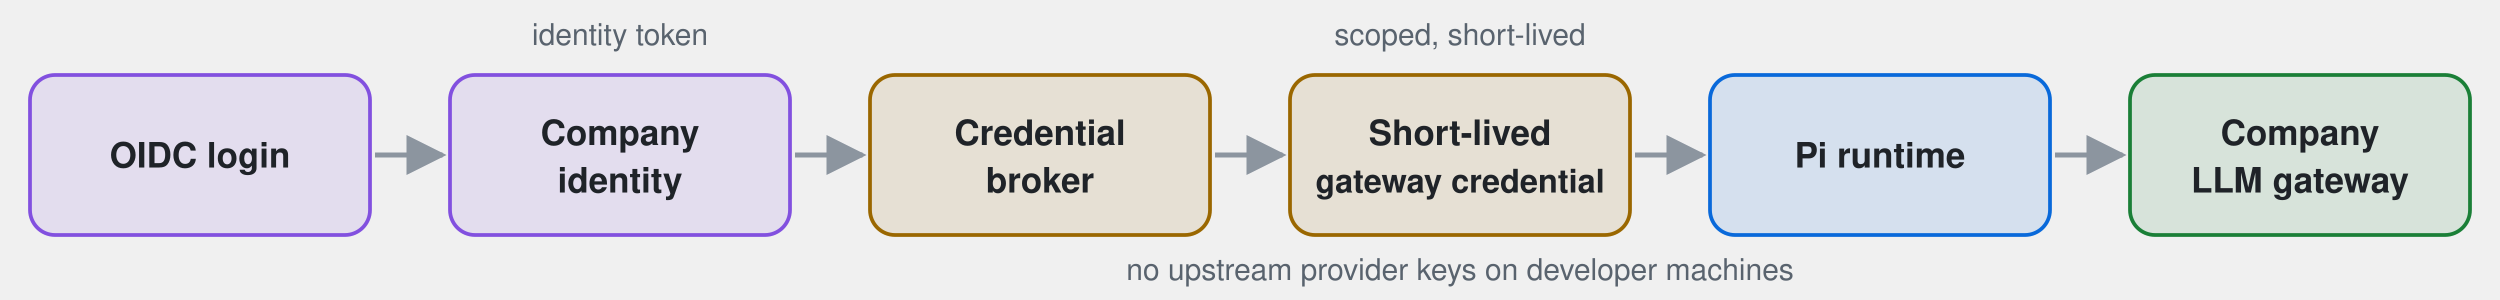
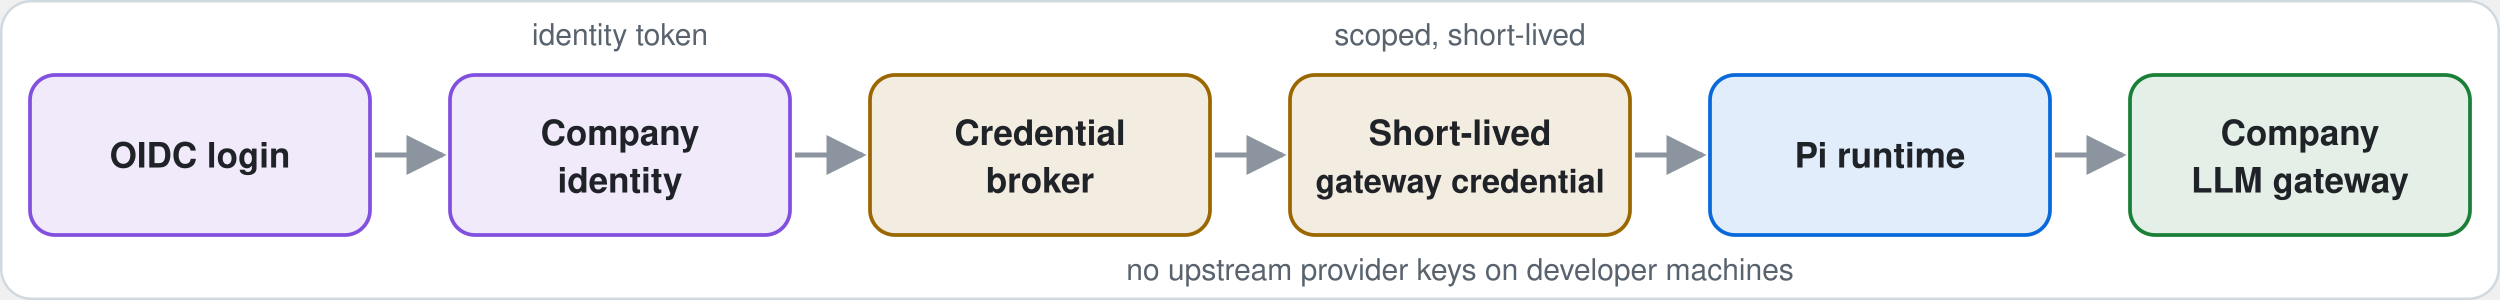
<svg xmlns="http://www.w3.org/2000/svg" width="1000" height="120" viewBox="0 0 1000 120" role="img" aria-label="OIDC login, company identity, credential broker, short-lived gateway credential, Pi runtime, company LLM gateway">
+   <rect x="0.5" y="0.5" width="999" height="119" rx="12" fill="#ffffff" stroke="#d1d9e0" />
  <style>
    text{font-family:-apple-system,BlinkMacSystemFont,"Segoe UI",Helvetica,Arial,sans-serif;fill:#1f2328}
    .m{fill:#59636e}
    .ln{stroke:#8c959f;fill:none}
    .ah{fill:#8c959f}
-     @media (prefers-color-scheme:dark){text{fill:#f0f6fc}.m{fill:#9198a1}.ln{stroke:#656c76}.ah{fill:#656c76}}
  </style>
  <defs>
    <marker id="a" viewBox="0 0 10 10" refX="9" refY="5" markerWidth="8" markerHeight="8" orient="auto-start-reverse">
      <path class="ah" d="M0 0L10 5L0 10z" />
    </marker>
  </defs>
  <g stroke-width="1.5" fill-opacity=".12">
    <rect x="12" y="30" width="136" height="64" rx="10" fill="#8250df" stroke="#8250df" />
    <rect x="180" y="30" width="136" height="64" rx="10" fill="#8250df" stroke="#8250df" />
    <rect x="348" y="30" width="136" height="64" rx="10" fill="#9a6700" stroke="#9a6700" />
    <rect x="516" y="30" width="136" height="64" rx="10" fill="#9a6700" stroke="#9a6700" />
    <rect x="684" y="30" width="136" height="64" rx="10" fill="#0969da" stroke="#0969da" />
    <rect x="852" y="30" width="136" height="64" rx="10" fill="#1a7f37" stroke="#1a7f37" />
  </g>
  <g font-size="14" font-weight="600" text-anchor="middle">
    <text x="80" y="67">OIDC login</text>
    <text x="248" y="58">Company</text>
    <text x="248" y="77">identity</text>
    <text x="416" y="58">Credential</text>
    <text x="416" y="77">broker</text>
    <text x="584" y="58">Short-lived</text>
    <text x="584" y="77" font-size="13">gateway credential</text>
    <text x="752" y="67">Pi runtime</text>
    <text x="920" y="58">Company</text>
    <text x="920" y="77">LLM gateway</text>
  </g>
  <g class="ln" stroke-width="2">
    <path d="M150 62H177" marker-end="url(#a)" />
    <path d="M318 62H345" marker-end="url(#a)" />
    <path d="M486 62H513" marker-end="url(#a)" />
    <path d="M654 62H681" marker-end="url(#a)" />
    <path d="M822 62H849" marker-end="url(#a)" />
  </g>
  <text x="248" y="18" text-anchor="middle" font-size="12" class="m">identity token</text>
  <text x="584" y="18" text-anchor="middle" font-size="12" class="m">scoped, short-lived</text>
  <text x="584" y="112" text-anchor="middle" font-size="12" class="m">no upstream provider keys on developer machines</text>
</svg>
